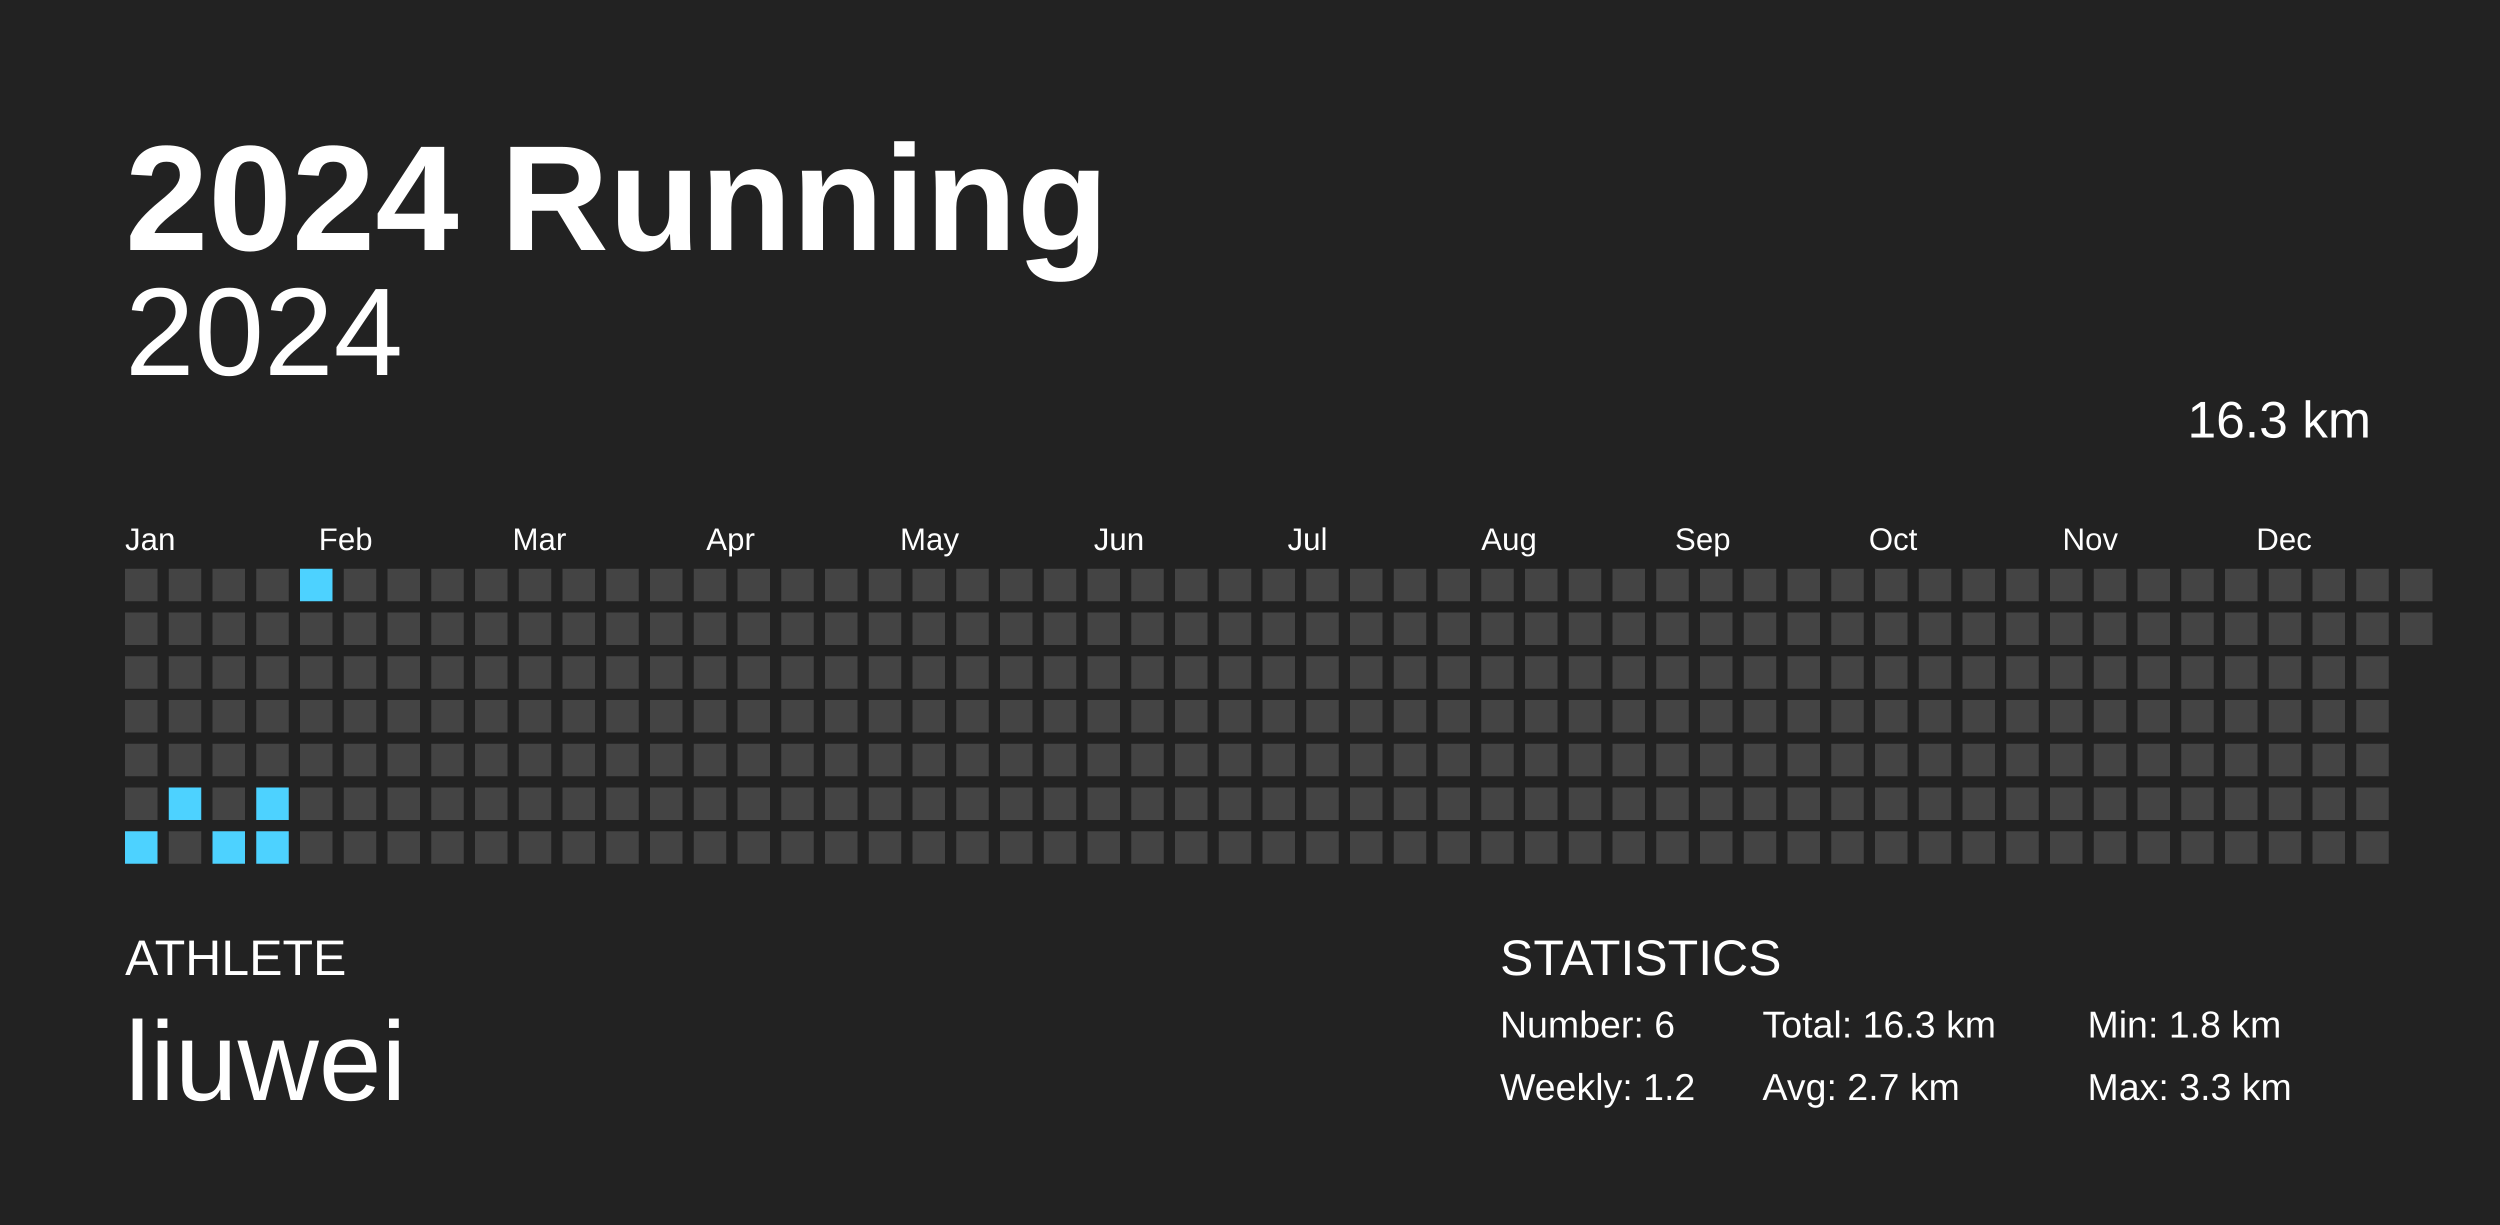
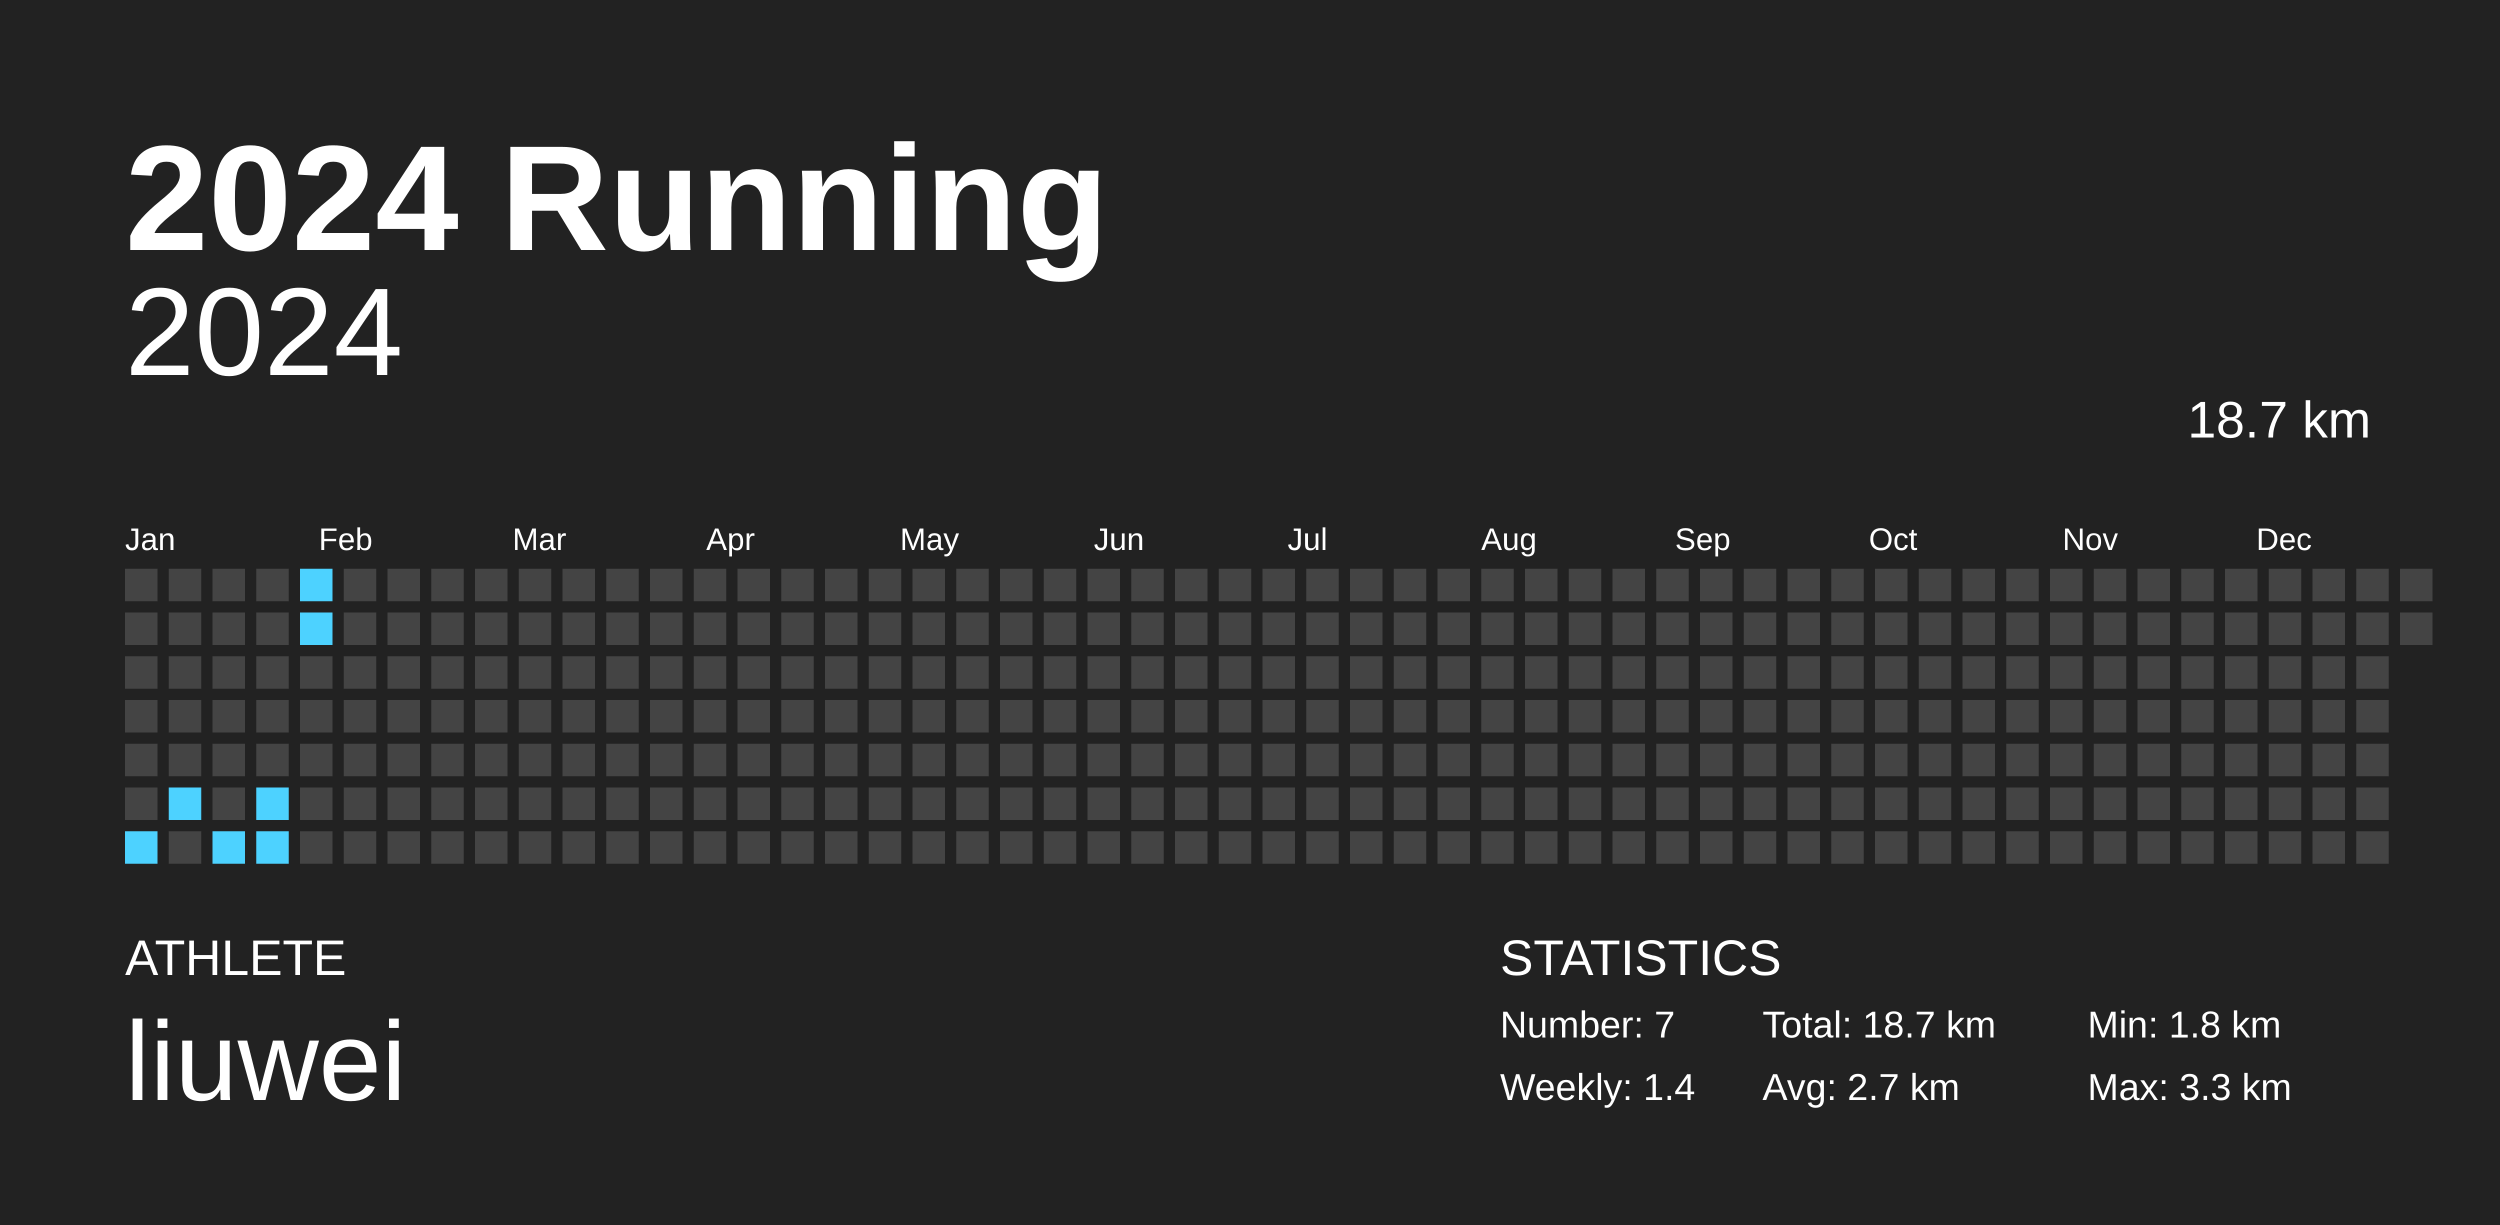
<svg xmlns="http://www.w3.org/2000/svg" baseProfile="full" height="98mm" version="1.1" viewBox="0,0,200,98" width="200mm">
  <defs />
  <rect fill="#222222" height="98" width="200" x="0" y="0" />
  <text fill="#FFFFFF" style="font-size:12px; font-family:Arial; font-weight:bold;" x="10" y="20">2024 Running</text>
  <text fill="#FFFFFF" style="font-size:4px; font-family:Arial" x="10" y="78">ATHLETE</text>
  <text fill="#FFFFFF" style="font-size:9px; font-family:Arial" x="10" y="88">liuwei</text>
  <text fill="#FFFFFF" style="font-size:4px; font-family:Arial" x="120" y="78">STATISTICS</text>
-   <text fill="#FFFFFF" style="font-size:3px; font-family:Arial" x="120" y="83">Number: 6</text>
-   <text fill="#FFFFFF" style="font-size:3px; font-family:Arial" x="120" y="88">Weekly: 1.2</text>
-   <text fill="#FFFFFF" style="font-size:3px; font-family:Arial" x="141" y="83">Total: 16.3 km</text>
+   <text fill="#FFFFFF" style="font-size:3px; font-family:Arial" x="120" y="83">Number: 7</text>
+   <text fill="#FFFFFF" style="font-size:3px; font-family:Arial" x="120" y="88">Weekly: 1.4</text>
+   <text fill="#FFFFFF" style="font-size:3px; font-family:Arial" x="141" y="83">Total: 18.7 km</text>
  <text fill="#FFFFFF" style="font-size:3px; font-family:Arial" x="141" y="88">Avg: 2.7 km</text>
  <text fill="#FFFFFF" style="font-size:3px; font-family:Arial" x="167" y="83">Min: 1.8 km</text>
  <text fill="#FFFFFF" style="font-size:3px; font-family:Arial" x="167" y="88">Max: 3.3 km</text>
  <text alignment-baseline="hanging" fill="#FFFFFF" style="font-size:10.0px; font-family:Arial;" x="10" y="30">2024</text>
-   <text alignment-baseline="hanging" fill="#FFFFFF" style="font-size:4.125px; font-family:Arial;" x="175" y="35">16.3 km</text>
+   <text alignment-baseline="hanging" fill="#FFFFFF" style="font-size:4.125px; font-family:Arial;" x="175" y="35">18.7 km</text>
  <text fill="#FFFFFF" style="font-size:2.5px; font-family:Arial" x="10.0" y="44">Jan</text>
  <text fill="#FFFFFF" style="font-size:2.5px; font-family:Arial" x="25.5" y="44">Feb</text>
  <text fill="#FFFFFF" style="font-size:2.5px; font-family:Arial" x="41.0" y="44">Mar</text>
  <text fill="#FFFFFF" style="font-size:2.5px; font-family:Arial" x="56.5" y="44">Apr</text>
  <text fill="#FFFFFF" style="font-size:2.5px; font-family:Arial" x="72.0" y="44">May</text>
  <text fill="#FFFFFF" style="font-size:2.5px; font-family:Arial" x="87.5" y="44">Jun</text>
  <text fill="#FFFFFF" style="font-size:2.5px; font-family:Arial" x="103.0" y="44">Jul</text>
  <text fill="#FFFFFF" style="font-size:2.5px; font-family:Arial" x="118.5" y="44">Aug</text>
  <text fill="#FFFFFF" style="font-size:2.5px; font-family:Arial" x="134.0" y="44">Sep</text>
  <text fill="#FFFFFF" style="font-size:2.5px; font-family:Arial" x="149.5" y="44">Oct</text>
  <text fill="#FFFFFF" style="font-size:2.5px; font-family:Arial" x="165.0" y="44">Nov</text>
  <text fill="#FFFFFF" style="font-size:2.5px; font-family:Arial" x="180.5" y="44">Dec</text>
  <rect fill="#444444" height="2.6" width="2.6" x="10.0" y="45.5" />
  <rect fill="#444444" height="2.6" width="2.6" x="10.0" y="49.0" />
  <rect fill="#444444" height="2.6" width="2.6" x="10.0" y="52.5" />
  <rect fill="#444444" height="2.6" width="2.6" x="10.0" y="56.0" />
  <rect fill="#444444" height="2.6" width="2.6" x="10.0" y="59.5" />
  <rect fill="#444444" height="2.6" width="2.6" x="10.0" y="63.0" />
  <rect fill="#4dd2ff" height="2.6" width="2.6" x="10.0" y="66.5" />
  <rect fill="#444444" height="2.6" width="2.6" x="13.5" y="45.5" />
  <rect fill="#444444" height="2.6" width="2.6" x="13.5" y="49.0" />
  <rect fill="#444444" height="2.6" width="2.6" x="13.5" y="52.5" />
  <rect fill="#444444" height="2.6" width="2.6" x="13.5" y="56.0" />
  <rect fill="#444444" height="2.6" width="2.6" x="13.5" y="59.5" />
  <rect fill="#4dd2ff" height="2.6" width="2.6" x="13.5" y="63.0" />
  <rect fill="#444444" height="2.6" width="2.6" x="13.5" y="66.5" />
  <rect fill="#444444" height="2.6" width="2.6" x="17.0" y="45.5" />
  <rect fill="#444444" height="2.6" width="2.6" x="17.0" y="49.0" />
  <rect fill="#444444" height="2.6" width="2.6" x="17.0" y="52.5" />
  <rect fill="#444444" height="2.6" width="2.6" x="17.0" y="56.0" />
  <rect fill="#444444" height="2.6" width="2.6" x="17.0" y="59.5" />
  <rect fill="#444444" height="2.6" width="2.6" x="17.0" y="63.0" />
  <rect fill="#4dd2ff" height="2.6" width="2.6" x="17.0" y="66.5" />
  <rect fill="#444444" height="2.6" width="2.6" x="20.5" y="45.5" />
  <rect fill="#444444" height="2.6" width="2.6" x="20.5" y="49.0" />
  <rect fill="#444444" height="2.6" width="2.6" x="20.5" y="52.5" />
  <rect fill="#444444" height="2.6" width="2.6" x="20.5" y="56.0" />
  <rect fill="#444444" height="2.6" width="2.6" x="20.5" y="59.5" />
  <rect fill="#4dd2ff" height="2.6" width="2.6" x="20.5" y="63.0" />
  <rect fill="#4dd2ff" height="2.6" width="2.6" x="20.5" y="66.5" />
  <rect fill="#4dd2ff" height="2.6" width="2.6" x="24.0" y="45.5" />
-   <rect fill="#444444" height="2.6" width="2.6" x="24.0" y="49.0" />
+   <rect fill="#4dd2ff" height="2.6" width="2.6" x="24.0" y="49.0" />
  <rect fill="#444444" height="2.6" width="2.6" x="24.0" y="52.5" />
  <rect fill="#444444" height="2.6" width="2.6" x="24.0" y="56.0" />
  <rect fill="#444444" height="2.6" width="2.6" x="24.0" y="59.5" />
  <rect fill="#444444" height="2.6" width="2.6" x="24.0" y="63.0" />
  <rect fill="#444444" height="2.6" width="2.6" x="24.0" y="66.5" />
  <rect fill="#444444" height="2.6" width="2.6" x="27.5" y="45.5" />
  <rect fill="#444444" height="2.6" width="2.6" x="27.5" y="49.0" />
  <rect fill="#444444" height="2.6" width="2.6" x="27.5" y="52.5" />
  <rect fill="#444444" height="2.6" width="2.6" x="27.5" y="56.0" />
  <rect fill="#444444" height="2.6" width="2.6" x="27.5" y="59.5" />
  <rect fill="#444444" height="2.6" width="2.6" x="27.5" y="63.0" />
  <rect fill="#444444" height="2.6" width="2.6" x="27.5" y="66.5" />
  <rect fill="#444444" height="2.6" width="2.6" x="31.0" y="45.5" />
  <rect fill="#444444" height="2.6" width="2.6" x="31.0" y="49.0" />
  <rect fill="#444444" height="2.6" width="2.6" x="31.0" y="52.5" />
  <rect fill="#444444" height="2.6" width="2.6" x="31.0" y="56.0" />
  <rect fill="#444444" height="2.6" width="2.6" x="31.0" y="59.5" />
  <rect fill="#444444" height="2.6" width="2.6" x="31.0" y="63.0" />
  <rect fill="#444444" height="2.6" width="2.6" x="31.0" y="66.5" />
  <rect fill="#444444" height="2.6" width="2.6" x="34.5" y="45.5" />
  <rect fill="#444444" height="2.6" width="2.6" x="34.5" y="49.0" />
  <rect fill="#444444" height="2.6" width="2.6" x="34.5" y="52.5" />
  <rect fill="#444444" height="2.6" width="2.6" x="34.5" y="56.0" />
  <rect fill="#444444" height="2.6" width="2.6" x="34.5" y="59.5" />
  <rect fill="#444444" height="2.6" width="2.6" x="34.5" y="63.0" />
  <rect fill="#444444" height="2.6" width="2.6" x="34.5" y="66.5" />
  <rect fill="#444444" height="2.6" width="2.6" x="38.0" y="45.5" />
  <rect fill="#444444" height="2.6" width="2.6" x="38.0" y="49.0" />
  <rect fill="#444444" height="2.6" width="2.6" x="38.0" y="52.5" />
  <rect fill="#444444" height="2.6" width="2.6" x="38.0" y="56.0" />
  <rect fill="#444444" height="2.6" width="2.6" x="38.0" y="59.5" />
  <rect fill="#444444" height="2.6" width="2.6" x="38.0" y="63.0" />
  <rect fill="#444444" height="2.6" width="2.6" x="38.0" y="66.5" />
  <rect fill="#444444" height="2.6" width="2.6" x="41.5" y="45.5" />
  <rect fill="#444444" height="2.6" width="2.6" x="41.5" y="49.0" />
  <rect fill="#444444" height="2.6" width="2.6" x="41.5" y="52.5" />
  <rect fill="#444444" height="2.6" width="2.6" x="41.5" y="56.0" />
  <rect fill="#444444" height="2.6" width="2.6" x="41.5" y="59.5" />
  <rect fill="#444444" height="2.6" width="2.6" x="41.5" y="63.0" />
  <rect fill="#444444" height="2.6" width="2.6" x="41.5" y="66.5" />
  <rect fill="#444444" height="2.6" width="2.6" x="45.0" y="45.5" />
  <rect fill="#444444" height="2.6" width="2.6" x="45.0" y="49.0" />
  <rect fill="#444444" height="2.6" width="2.6" x="45.0" y="52.5" />
  <rect fill="#444444" height="2.6" width="2.6" x="45.0" y="56.0" />
  <rect fill="#444444" height="2.6" width="2.6" x="45.0" y="59.5" />
  <rect fill="#444444" height="2.6" width="2.6" x="45.0" y="63.0" />
  <rect fill="#444444" height="2.6" width="2.6" x="45.0" y="66.5" />
  <rect fill="#444444" height="2.6" width="2.6" x="48.5" y="45.5" />
  <rect fill="#444444" height="2.6" width="2.6" x="48.5" y="49.0" />
  <rect fill="#444444" height="2.6" width="2.6" x="48.5" y="52.5" />
  <rect fill="#444444" height="2.6" width="2.6" x="48.5" y="56.0" />
  <rect fill="#444444" height="2.6" width="2.6" x="48.5" y="59.5" />
  <rect fill="#444444" height="2.6" width="2.6" x="48.5" y="63.0" />
  <rect fill="#444444" height="2.6" width="2.6" x="48.5" y="66.5" />
  <rect fill="#444444" height="2.6" width="2.6" x="52.0" y="45.5" />
  <rect fill="#444444" height="2.6" width="2.6" x="52.0" y="49.0" />
  <rect fill="#444444" height="2.6" width="2.6" x="52.0" y="52.5" />
  <rect fill="#444444" height="2.6" width="2.6" x="52.0" y="56.0" />
  <rect fill="#444444" height="2.6" width="2.6" x="52.0" y="59.5" />
  <rect fill="#444444" height="2.6" width="2.6" x="52.0" y="63.0" />
  <rect fill="#444444" height="2.6" width="2.6" x="52.0" y="66.5" />
  <rect fill="#444444" height="2.6" width="2.6" x="55.5" y="45.5" />
  <rect fill="#444444" height="2.6" width="2.6" x="55.5" y="49.0" />
  <rect fill="#444444" height="2.6" width="2.6" x="55.5" y="52.5" />
  <rect fill="#444444" height="2.6" width="2.6" x="55.5" y="56.0" />
  <rect fill="#444444" height="2.6" width="2.6" x="55.5" y="59.5" />
  <rect fill="#444444" height="2.6" width="2.6" x="55.5" y="63.0" />
  <rect fill="#444444" height="2.6" width="2.6" x="55.5" y="66.5" />
  <rect fill="#444444" height="2.6" width="2.6" x="59.0" y="45.5" />
  <rect fill="#444444" height="2.6" width="2.6" x="59.0" y="49.0" />
  <rect fill="#444444" height="2.6" width="2.6" x="59.0" y="52.5" />
  <rect fill="#444444" height="2.6" width="2.6" x="59.0" y="56.0" />
  <rect fill="#444444" height="2.6" width="2.6" x="59.0" y="59.5" />
  <rect fill="#444444" height="2.6" width="2.6" x="59.0" y="63.0" />
  <rect fill="#444444" height="2.6" width="2.6" x="59.0" y="66.5" />
  <rect fill="#444444" height="2.6" width="2.6" x="62.5" y="45.5" />
  <rect fill="#444444" height="2.6" width="2.6" x="62.5" y="49.0" />
  <rect fill="#444444" height="2.6" width="2.6" x="62.5" y="52.5" />
  <rect fill="#444444" height="2.6" width="2.6" x="62.5" y="56.0" />
  <rect fill="#444444" height="2.6" width="2.6" x="62.5" y="59.5" />
  <rect fill="#444444" height="2.6" width="2.6" x="62.5" y="63.0" />
  <rect fill="#444444" height="2.6" width="2.6" x="62.5" y="66.5" />
  <rect fill="#444444" height="2.6" width="2.6" x="66.0" y="45.5" />
  <rect fill="#444444" height="2.6" width="2.6" x="66.0" y="49.0" />
  <rect fill="#444444" height="2.6" width="2.6" x="66.0" y="52.5" />
  <rect fill="#444444" height="2.6" width="2.6" x="66.0" y="56.0" />
  <rect fill="#444444" height="2.6" width="2.6" x="66.0" y="59.5" />
  <rect fill="#444444" height="2.6" width="2.6" x="66.0" y="63.0" />
  <rect fill="#444444" height="2.6" width="2.6" x="66.0" y="66.5" />
  <rect fill="#444444" height="2.6" width="2.6" x="69.5" y="45.5" />
  <rect fill="#444444" height="2.6" width="2.6" x="69.5" y="49.0" />
  <rect fill="#444444" height="2.6" width="2.6" x="69.5" y="52.5" />
  <rect fill="#444444" height="2.6" width="2.6" x="69.5" y="56.0" />
  <rect fill="#444444" height="2.6" width="2.6" x="69.5" y="59.5" />
  <rect fill="#444444" height="2.6" width="2.6" x="69.5" y="63.0" />
  <rect fill="#444444" height="2.6" width="2.6" x="69.5" y="66.5" />
  <rect fill="#444444" height="2.6" width="2.6" x="73.0" y="45.5" />
  <rect fill="#444444" height="2.6" width="2.6" x="73.0" y="49.0" />
  <rect fill="#444444" height="2.6" width="2.6" x="73.0" y="52.5" />
  <rect fill="#444444" height="2.6" width="2.6" x="73.0" y="56.0" />
  <rect fill="#444444" height="2.6" width="2.6" x="73.0" y="59.5" />
  <rect fill="#444444" height="2.6" width="2.6" x="73.0" y="63.0" />
  <rect fill="#444444" height="2.6" width="2.6" x="73.0" y="66.5" />
  <rect fill="#444444" height="2.6" width="2.6" x="76.5" y="45.5" />
  <rect fill="#444444" height="2.6" width="2.6" x="76.5" y="49.0" />
  <rect fill="#444444" height="2.6" width="2.6" x="76.5" y="52.5" />
  <rect fill="#444444" height="2.6" width="2.6" x="76.5" y="56.0" />
  <rect fill="#444444" height="2.6" width="2.6" x="76.5" y="59.5" />
  <rect fill="#444444" height="2.6" width="2.6" x="76.5" y="63.0" />
  <rect fill="#444444" height="2.6" width="2.6" x="76.5" y="66.5" />
  <rect fill="#444444" height="2.6" width="2.6" x="80.0" y="45.5" />
  <rect fill="#444444" height="2.6" width="2.6" x="80.0" y="49.0" />
  <rect fill="#444444" height="2.6" width="2.6" x="80.0" y="52.5" />
  <rect fill="#444444" height="2.6" width="2.6" x="80.0" y="56.0" />
  <rect fill="#444444" height="2.6" width="2.6" x="80.0" y="59.5" />
  <rect fill="#444444" height="2.6" width="2.6" x="80.0" y="63.0" />
  <rect fill="#444444" height="2.6" width="2.6" x="80.0" y="66.5" />
  <rect fill="#444444" height="2.6" width="2.6" x="83.5" y="45.5" />
  <rect fill="#444444" height="2.6" width="2.6" x="83.5" y="49.0" />
  <rect fill="#444444" height="2.6" width="2.6" x="83.5" y="52.5" />
  <rect fill="#444444" height="2.6" width="2.6" x="83.5" y="56.0" />
  <rect fill="#444444" height="2.6" width="2.6" x="83.5" y="59.5" />
  <rect fill="#444444" height="2.6" width="2.6" x="83.5" y="63.0" />
  <rect fill="#444444" height="2.6" width="2.6" x="83.5" y="66.5" />
  <rect fill="#444444" height="2.6" width="2.6" x="87.0" y="45.5" />
  <rect fill="#444444" height="2.6" width="2.6" x="87.0" y="49.0" />
  <rect fill="#444444" height="2.6" width="2.6" x="87.0" y="52.5" />
  <rect fill="#444444" height="2.6" width="2.6" x="87.0" y="56.0" />
  <rect fill="#444444" height="2.6" width="2.6" x="87.0" y="59.5" />
  <rect fill="#444444" height="2.6" width="2.6" x="87.0" y="63.0" />
  <rect fill="#444444" height="2.6" width="2.6" x="87.0" y="66.5" />
  <rect fill="#444444" height="2.6" width="2.6" x="90.5" y="45.5" />
  <rect fill="#444444" height="2.6" width="2.6" x="90.5" y="49.0" />
  <rect fill="#444444" height="2.6" width="2.6" x="90.5" y="52.5" />
  <rect fill="#444444" height="2.6" width="2.6" x="90.5" y="56.0" />
  <rect fill="#444444" height="2.6" width="2.6" x="90.5" y="59.5" />
  <rect fill="#444444" height="2.6" width="2.6" x="90.5" y="63.0" />
  <rect fill="#444444" height="2.6" width="2.6" x="90.5" y="66.5" />
  <rect fill="#444444" height="2.6" width="2.6" x="94.0" y="45.5" />
  <rect fill="#444444" height="2.6" width="2.6" x="94.0" y="49.0" />
  <rect fill="#444444" height="2.6" width="2.6" x="94.0" y="52.5" />
  <rect fill="#444444" height="2.6" width="2.6" x="94.0" y="56.0" />
  <rect fill="#444444" height="2.6" width="2.6" x="94.0" y="59.5" />
  <rect fill="#444444" height="2.6" width="2.6" x="94.0" y="63.0" />
  <rect fill="#444444" height="2.6" width="2.6" x="94.0" y="66.5" />
  <rect fill="#444444" height="2.6" width="2.6" x="97.5" y="45.5" />
  <rect fill="#444444" height="2.6" width="2.6" x="97.5" y="49.0" />
  <rect fill="#444444" height="2.6" width="2.6" x="97.5" y="52.5" />
  <rect fill="#444444" height="2.6" width="2.6" x="97.5" y="56.0" />
  <rect fill="#444444" height="2.6" width="2.6" x="97.5" y="59.5" />
  <rect fill="#444444" height="2.6" width="2.6" x="97.5" y="63.0" />
  <rect fill="#444444" height="2.6" width="2.6" x="97.5" y="66.5" />
  <rect fill="#444444" height="2.6" width="2.6" x="101.0" y="45.5" />
  <rect fill="#444444" height="2.6" width="2.6" x="101.0" y="49.0" />
  <rect fill="#444444" height="2.6" width="2.6" x="101.0" y="52.5" />
  <rect fill="#444444" height="2.6" width="2.6" x="101.0" y="56.0" />
  <rect fill="#444444" height="2.6" width="2.6" x="101.0" y="59.5" />
  <rect fill="#444444" height="2.6" width="2.6" x="101.0" y="63.0" />
  <rect fill="#444444" height="2.6" width="2.6" x="101.0" y="66.5" />
  <rect fill="#444444" height="2.6" width="2.6" x="104.5" y="45.5" />
  <rect fill="#444444" height="2.6" width="2.6" x="104.5" y="49.0" />
  <rect fill="#444444" height="2.6" width="2.6" x="104.5" y="52.5" />
  <rect fill="#444444" height="2.6" width="2.6" x="104.5" y="56.0" />
  <rect fill="#444444" height="2.6" width="2.6" x="104.5" y="59.5" />
  <rect fill="#444444" height="2.6" width="2.6" x="104.5" y="63.0" />
  <rect fill="#444444" height="2.6" width="2.6" x="104.5" y="66.5" />
  <rect fill="#444444" height="2.6" width="2.6" x="108.0" y="45.5" />
  <rect fill="#444444" height="2.6" width="2.6" x="108.0" y="49.0" />
  <rect fill="#444444" height="2.6" width="2.6" x="108.0" y="52.5" />
  <rect fill="#444444" height="2.6" width="2.6" x="108.0" y="56.0" />
  <rect fill="#444444" height="2.6" width="2.6" x="108.0" y="59.5" />
  <rect fill="#444444" height="2.6" width="2.6" x="108.0" y="63.0" />
  <rect fill="#444444" height="2.6" width="2.6" x="108.0" y="66.5" />
  <rect fill="#444444" height="2.6" width="2.6" x="111.5" y="45.5" />
  <rect fill="#444444" height="2.6" width="2.6" x="111.5" y="49.0" />
  <rect fill="#444444" height="2.6" width="2.6" x="111.5" y="52.5" />
  <rect fill="#444444" height="2.6" width="2.6" x="111.5" y="56.0" />
  <rect fill="#444444" height="2.6" width="2.6" x="111.5" y="59.5" />
  <rect fill="#444444" height="2.6" width="2.6" x="111.5" y="63.0" />
  <rect fill="#444444" height="2.6" width="2.6" x="111.5" y="66.5" />
  <rect fill="#444444" height="2.6" width="2.6" x="115.0" y="45.5" />
  <rect fill="#444444" height="2.6" width="2.6" x="115.0" y="49.0" />
  <rect fill="#444444" height="2.6" width="2.6" x="115.0" y="52.5" />
  <rect fill="#444444" height="2.6" width="2.6" x="115.0" y="56.0" />
  <rect fill="#444444" height="2.6" width="2.6" x="115.0" y="59.5" />
  <rect fill="#444444" height="2.6" width="2.6" x="115.0" y="63.0" />
  <rect fill="#444444" height="2.6" width="2.6" x="115.0" y="66.5" />
  <rect fill="#444444" height="2.6" width="2.6" x="118.5" y="45.5" />
  <rect fill="#444444" height="2.6" width="2.6" x="118.5" y="49.0" />
  <rect fill="#444444" height="2.6" width="2.6" x="118.5" y="52.5" />
  <rect fill="#444444" height="2.6" width="2.6" x="118.5" y="56.0" />
  <rect fill="#444444" height="2.6" width="2.6" x="118.5" y="59.5" />
  <rect fill="#444444" height="2.6" width="2.6" x="118.5" y="63.0" />
  <rect fill="#444444" height="2.6" width="2.6" x="118.5" y="66.5" />
  <rect fill="#444444" height="2.6" width="2.6" x="122.0" y="45.5" />
  <rect fill="#444444" height="2.6" width="2.6" x="122.0" y="49.0" />
  <rect fill="#444444" height="2.6" width="2.6" x="122.0" y="52.5" />
  <rect fill="#444444" height="2.6" width="2.6" x="122.0" y="56.0" />
  <rect fill="#444444" height="2.6" width="2.6" x="122.0" y="59.5" />
  <rect fill="#444444" height="2.6" width="2.6" x="122.0" y="63.0" />
  <rect fill="#444444" height="2.6" width="2.6" x="122.0" y="66.5" />
  <rect fill="#444444" height="2.6" width="2.6" x="125.5" y="45.5" />
  <rect fill="#444444" height="2.6" width="2.6" x="125.5" y="49.0" />
  <rect fill="#444444" height="2.6" width="2.6" x="125.5" y="52.5" />
  <rect fill="#444444" height="2.6" width="2.6" x="125.5" y="56.0" />
  <rect fill="#444444" height="2.6" width="2.6" x="125.5" y="59.5" />
  <rect fill="#444444" height="2.6" width="2.6" x="125.5" y="63.0" />
  <rect fill="#444444" height="2.6" width="2.6" x="125.5" y="66.5" />
  <rect fill="#444444" height="2.6" width="2.6" x="129.0" y="45.5" />
  <rect fill="#444444" height="2.6" width="2.6" x="129.0" y="49.0" />
  <rect fill="#444444" height="2.6" width="2.6" x="129.0" y="52.5" />
  <rect fill="#444444" height="2.6" width="2.6" x="129.0" y="56.0" />
  <rect fill="#444444" height="2.6" width="2.6" x="129.0" y="59.5" />
  <rect fill="#444444" height="2.6" width="2.6" x="129.0" y="63.0" />
  <rect fill="#444444" height="2.6" width="2.6" x="129.0" y="66.5" />
  <rect fill="#444444" height="2.6" width="2.6" x="132.5" y="45.5" />
  <rect fill="#444444" height="2.6" width="2.6" x="132.5" y="49.0" />
  <rect fill="#444444" height="2.6" width="2.6" x="132.5" y="52.5" />
  <rect fill="#444444" height="2.6" width="2.6" x="132.5" y="56.0" />
  <rect fill="#444444" height="2.6" width="2.6" x="132.5" y="59.5" />
  <rect fill="#444444" height="2.6" width="2.6" x="132.5" y="63.0" />
  <rect fill="#444444" height="2.6" width="2.6" x="132.5" y="66.5" />
  <rect fill="#444444" height="2.6" width="2.6" x="136.0" y="45.5" />
  <rect fill="#444444" height="2.6" width="2.6" x="136.0" y="49.0" />
  <rect fill="#444444" height="2.6" width="2.6" x="136.0" y="52.5" />
  <rect fill="#444444" height="2.6" width="2.6" x="136.0" y="56.0" />
  <rect fill="#444444" height="2.6" width="2.6" x="136.0" y="59.5" />
  <rect fill="#444444" height="2.6" width="2.6" x="136.0" y="63.0" />
  <rect fill="#444444" height="2.6" width="2.6" x="136.0" y="66.5" />
  <rect fill="#444444" height="2.6" width="2.6" x="139.5" y="45.5" />
  <rect fill="#444444" height="2.6" width="2.6" x="139.5" y="49.0" />
  <rect fill="#444444" height="2.6" width="2.6" x="139.5" y="52.5" />
  <rect fill="#444444" height="2.6" width="2.6" x="139.5" y="56.0" />
  <rect fill="#444444" height="2.6" width="2.6" x="139.5" y="59.5" />
  <rect fill="#444444" height="2.6" width="2.6" x="139.5" y="63.0" />
  <rect fill="#444444" height="2.6" width="2.6" x="139.5" y="66.5" />
  <rect fill="#444444" height="2.6" width="2.6" x="143.0" y="45.5" />
  <rect fill="#444444" height="2.6" width="2.6" x="143.0" y="49.0" />
  <rect fill="#444444" height="2.6" width="2.6" x="143.0" y="52.5" />
  <rect fill="#444444" height="2.6" width="2.6" x="143.0" y="56.0" />
  <rect fill="#444444" height="2.6" width="2.6" x="143.0" y="59.5" />
  <rect fill="#444444" height="2.6" width="2.6" x="143.0" y="63.0" />
  <rect fill="#444444" height="2.6" width="2.6" x="143.0" y="66.5" />
  <rect fill="#444444" height="2.6" width="2.6" x="146.5" y="45.5" />
  <rect fill="#444444" height="2.6" width="2.6" x="146.5" y="49.0" />
  <rect fill="#444444" height="2.6" width="2.6" x="146.5" y="52.5" />
  <rect fill="#444444" height="2.6" width="2.6" x="146.5" y="56.0" />
  <rect fill="#444444" height="2.6" width="2.6" x="146.5" y="59.5" />
  <rect fill="#444444" height="2.6" width="2.6" x="146.5" y="63.0" />
  <rect fill="#444444" height="2.6" width="2.6" x="146.5" y="66.5" />
  <rect fill="#444444" height="2.6" width="2.6" x="150.0" y="45.5" />
  <rect fill="#444444" height="2.6" width="2.6" x="150.0" y="49.0" />
  <rect fill="#444444" height="2.6" width="2.6" x="150.0" y="52.5" />
  <rect fill="#444444" height="2.6" width="2.6" x="150.0" y="56.0" />
  <rect fill="#444444" height="2.6" width="2.6" x="150.0" y="59.5" />
  <rect fill="#444444" height="2.6" width="2.6" x="150.0" y="63.0" />
  <rect fill="#444444" height="2.6" width="2.6" x="150.0" y="66.5" />
  <rect fill="#444444" height="2.6" width="2.6" x="153.5" y="45.5" />
  <rect fill="#444444" height="2.6" width="2.6" x="153.5" y="49.0" />
  <rect fill="#444444" height="2.6" width="2.6" x="153.5" y="52.5" />
  <rect fill="#444444" height="2.6" width="2.6" x="153.5" y="56.0" />
  <rect fill="#444444" height="2.6" width="2.6" x="153.5" y="59.5" />
  <rect fill="#444444" height="2.6" width="2.6" x="153.5" y="63.0" />
  <rect fill="#444444" height="2.6" width="2.6" x="153.5" y="66.5" />
  <rect fill="#444444" height="2.6" width="2.6" x="157.0" y="45.5" />
  <rect fill="#444444" height="2.6" width="2.6" x="157.0" y="49.0" />
  <rect fill="#444444" height="2.6" width="2.6" x="157.0" y="52.5" />
  <rect fill="#444444" height="2.6" width="2.6" x="157.0" y="56.0" />
  <rect fill="#444444" height="2.6" width="2.6" x="157.0" y="59.5" />
  <rect fill="#444444" height="2.6" width="2.6" x="157.0" y="63.0" />
  <rect fill="#444444" height="2.6" width="2.6" x="157.0" y="66.5" />
  <rect fill="#444444" height="2.6" width="2.6" x="160.5" y="45.5" />
  <rect fill="#444444" height="2.6" width="2.6" x="160.5" y="49.0" />
  <rect fill="#444444" height="2.6" width="2.6" x="160.5" y="52.5" />
  <rect fill="#444444" height="2.6" width="2.6" x="160.5" y="56.0" />
  <rect fill="#444444" height="2.6" width="2.6" x="160.5" y="59.5" />
  <rect fill="#444444" height="2.6" width="2.6" x="160.5" y="63.0" />
  <rect fill="#444444" height="2.6" width="2.6" x="160.5" y="66.5" />
  <rect fill="#444444" height="2.6" width="2.6" x="164.0" y="45.5" />
  <rect fill="#444444" height="2.6" width="2.6" x="164.0" y="49.0" />
  <rect fill="#444444" height="2.6" width="2.6" x="164.0" y="52.5" />
  <rect fill="#444444" height="2.6" width="2.6" x="164.0" y="56.0" />
  <rect fill="#444444" height="2.6" width="2.6" x="164.0" y="59.5" />
  <rect fill="#444444" height="2.6" width="2.6" x="164.0" y="63.0" />
  <rect fill="#444444" height="2.6" width="2.6" x="164.0" y="66.5" />
  <rect fill="#444444" height="2.6" width="2.6" x="167.5" y="45.5" />
  <rect fill="#444444" height="2.6" width="2.6" x="167.5" y="49.0" />
  <rect fill="#444444" height="2.6" width="2.6" x="167.5" y="52.5" />
  <rect fill="#444444" height="2.6" width="2.6" x="167.5" y="56.0" />
  <rect fill="#444444" height="2.6" width="2.6" x="167.5" y="59.5" />
  <rect fill="#444444" height="2.6" width="2.6" x="167.5" y="63.0" />
  <rect fill="#444444" height="2.6" width="2.6" x="167.5" y="66.5" />
  <rect fill="#444444" height="2.6" width="2.6" x="171.0" y="45.5" />
  <rect fill="#444444" height="2.6" width="2.6" x="171.0" y="49.0" />
  <rect fill="#444444" height="2.6" width="2.6" x="171.0" y="52.5" />
  <rect fill="#444444" height="2.6" width="2.6" x="171.0" y="56.0" />
  <rect fill="#444444" height="2.6" width="2.6" x="171.0" y="59.5" />
  <rect fill="#444444" height="2.6" width="2.6" x="171.0" y="63.0" />
  <rect fill="#444444" height="2.6" width="2.6" x="171.0" y="66.5" />
  <rect fill="#444444" height="2.6" width="2.6" x="174.5" y="45.5" />
  <rect fill="#444444" height="2.6" width="2.6" x="174.5" y="49.0" />
  <rect fill="#444444" height="2.6" width="2.6" x="174.5" y="52.5" />
  <rect fill="#444444" height="2.6" width="2.6" x="174.5" y="56.0" />
  <rect fill="#444444" height="2.6" width="2.6" x="174.5" y="59.5" />
  <rect fill="#444444" height="2.6" width="2.6" x="174.5" y="63.0" />
  <rect fill="#444444" height="2.6" width="2.6" x="174.5" y="66.5" />
  <rect fill="#444444" height="2.6" width="2.6" x="178.0" y="45.5" />
  <rect fill="#444444" height="2.6" width="2.6" x="178.0" y="49.0" />
  <rect fill="#444444" height="2.6" width="2.6" x="178.0" y="52.5" />
  <rect fill="#444444" height="2.6" width="2.6" x="178.0" y="56.0" />
  <rect fill="#444444" height="2.6" width="2.6" x="178.0" y="59.5" />
  <rect fill="#444444" height="2.6" width="2.6" x="178.0" y="63.0" />
  <rect fill="#444444" height="2.6" width="2.6" x="178.0" y="66.5" />
  <rect fill="#444444" height="2.6" width="2.6" x="181.5" y="45.5" />
  <rect fill="#444444" height="2.6" width="2.6" x="181.5" y="49.0" />
  <rect fill="#444444" height="2.6" width="2.6" x="181.5" y="52.5" />
  <rect fill="#444444" height="2.6" width="2.6" x="181.5" y="56.0" />
  <rect fill="#444444" height="2.6" width="2.6" x="181.5" y="59.5" />
  <rect fill="#444444" height="2.6" width="2.6" x="181.5" y="63.0" />
  <rect fill="#444444" height="2.6" width="2.6" x="181.5" y="66.5" />
  <rect fill="#444444" height="2.6" width="2.6" x="185.0" y="45.5" />
  <rect fill="#444444" height="2.6" width="2.6" x="185.0" y="49.0" />
  <rect fill="#444444" height="2.6" width="2.6" x="185.0" y="52.5" />
  <rect fill="#444444" height="2.6" width="2.6" x="185.0" y="56.0" />
  <rect fill="#444444" height="2.6" width="2.6" x="185.0" y="59.5" />
  <rect fill="#444444" height="2.6" width="2.6" x="185.0" y="63.0" />
  <rect fill="#444444" height="2.6" width="2.6" x="185.0" y="66.5" />
  <rect fill="#444444" height="2.6" width="2.6" x="188.5" y="45.5" />
  <rect fill="#444444" height="2.6" width="2.6" x="188.5" y="49.0" />
  <rect fill="#444444" height="2.6" width="2.6" x="188.5" y="52.5" />
  <rect fill="#444444" height="2.6" width="2.6" x="188.5" y="56.0" />
  <rect fill="#444444" height="2.6" width="2.6" x="188.5" y="59.5" />
  <rect fill="#444444" height="2.6" width="2.6" x="188.5" y="63.0" />
  <rect fill="#444444" height="2.6" width="2.6" x="188.5" y="66.5" />
  <rect fill="#444444" height="2.6" width="2.6" x="192.0" y="45.5" />
  <rect fill="#444444" height="2.6" width="2.6" x="192.0" y="49.0" />
</svg>
